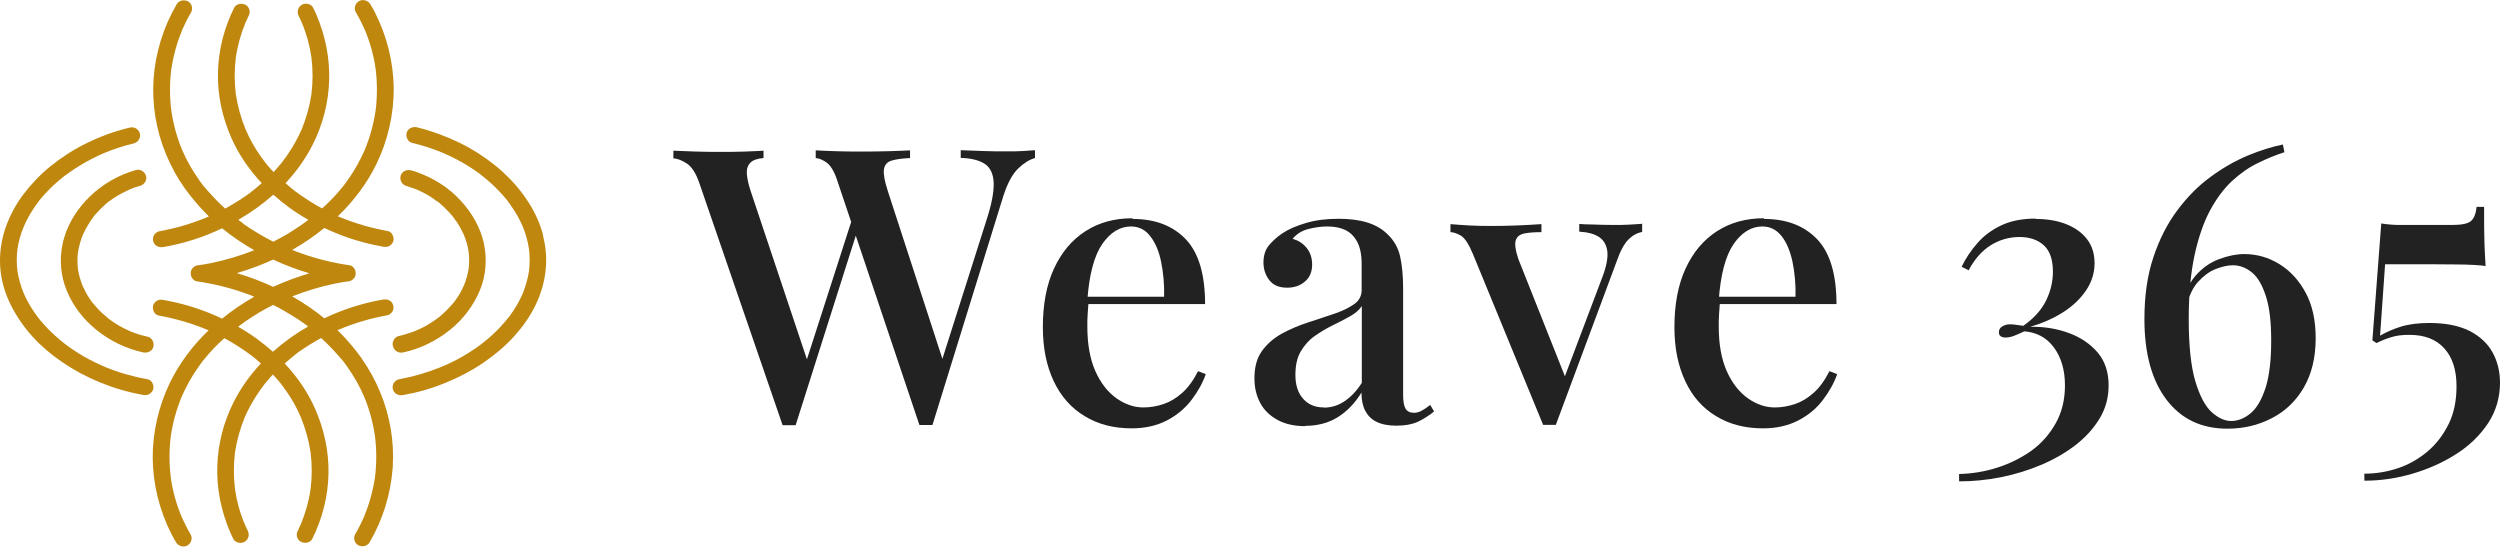
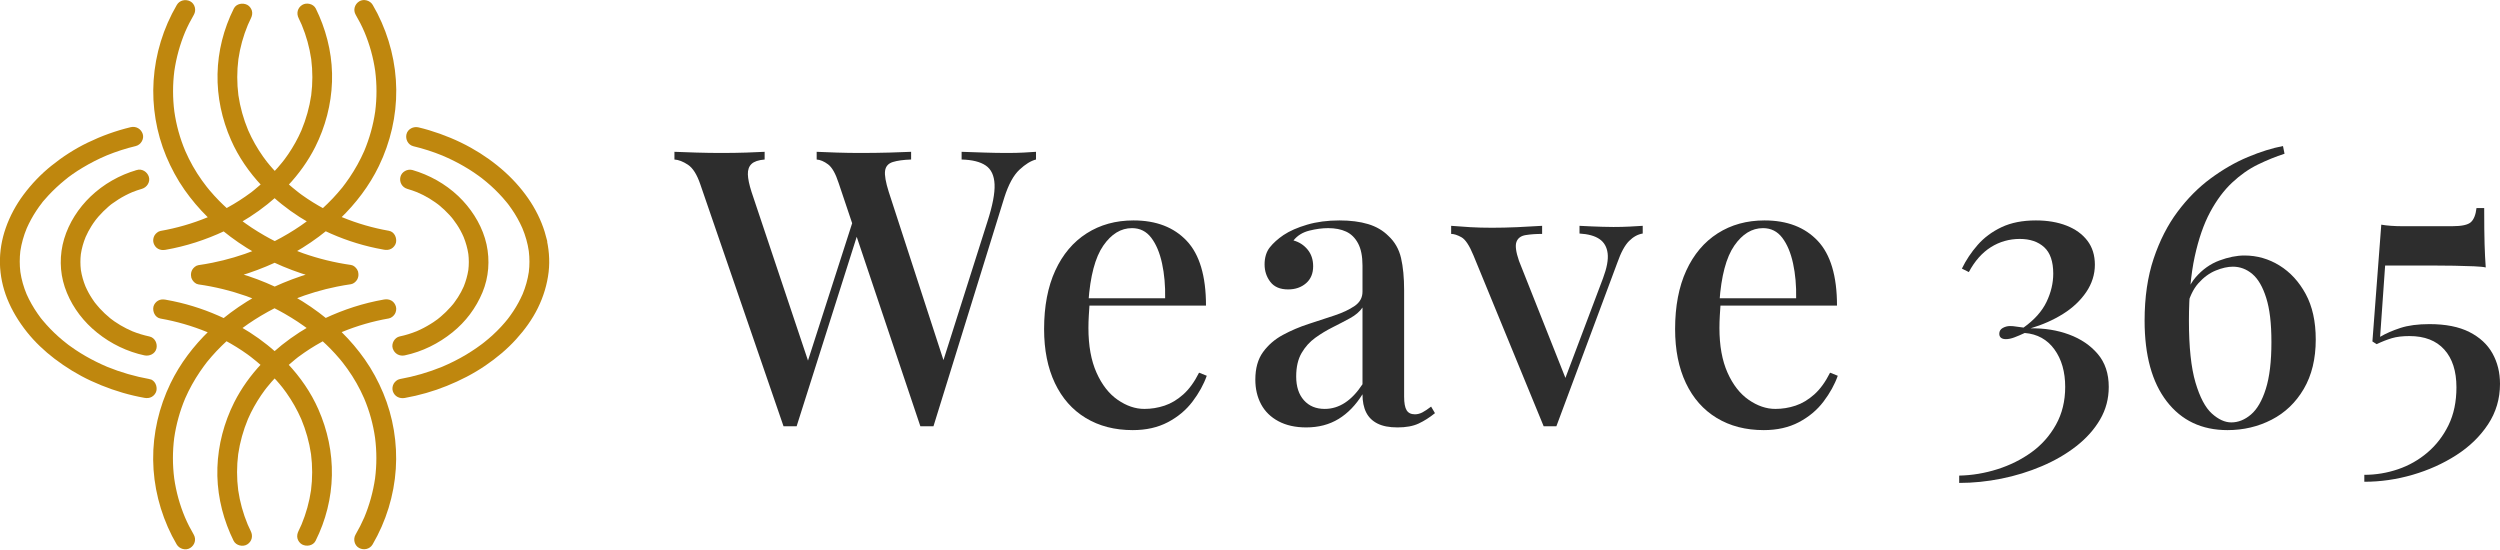
- <svg xmlns="http://www.w3.org/2000/svg" id="Layer_2" data-name="Layer 2" viewBox="0 0 149.47 32.67">
+ <svg xmlns="http://www.w3.org/2000/svg" id="Layer_2" data-name="Layer 2" viewBox="0 0 389.14 85.5">
  <defs>
    <style>
      .cls-1 {
-         fill: #bf870e;
+         fill: #2d2d2d;
      }

      .cls-2 {
-         fill: #222;
+         fill: #bf870e;
+         stroke: #bf870e;
+         stroke-miterlimit: 10;
+         stroke-width: .5px;
      }
    </style>
  </defs>
  <g id="Layer_1-2" data-name="Layer 1">
-     <g id="_1" data-name="1">
+     <g id="Line_Art" data-name="Line Art">
      <g>
-         <path class="cls-2" d="M45.65,8.99v.46c-.37.03-.63.12-.78.27-.15.15-.23.35-.22.62s.08.62.22,1.05l3.57,10.68-.6.67,3.14-9.75.35.58-3.76,11.85h-.78l-4.98-14.48c-.2-.58-.45-.97-.74-1.16-.29-.19-.56-.3-.81-.31v-.46c.37.02.81.03,1.31.05.51.02,1,.02,1.48.02.55,0,1.06,0,1.51-.02.45-.02.82-.03,1.1-.05ZM61.88,8.99v.46c-.31.08-.64.28-.99.61-.35.33-.65.88-.9,1.65l-4.24,13.7h-.78l-4.89-14.55c-.18-.57-.4-.94-.63-1.12-.24-.18-.47-.27-.68-.29v-.46c.32.02.72.03,1.2.05.48.02.94.02,1.38.02.63,0,1.22,0,1.76-.02.55-.02.98-.03,1.3-.05v.46c-.46.02-.83.07-1.1.15-.27.08-.42.26-.46.52-.04.26.03.68.22,1.27l3.39,10.42-.39.51,2.91-9.16c.31-.95.45-1.69.43-2.23-.02-.53-.2-.91-.53-1.13-.33-.22-.81-.34-1.44-.36v-.46c.46.02.92.03,1.38.05.46.02.91.02,1.34.02.38,0,.71,0,.98-.02.27-.02.52-.03.75-.05Z" />
-         <path class="cls-2" d="M67.72,13.09c1.35,0,2.41.41,3.18,1.22.77.81,1.15,2.11,1.15,3.87h-7.96l-.05-.44h5.56c.02-.75-.05-1.45-.18-2.09s-.35-1.15-.65-1.53c-.29-.38-.68-.58-1.15-.58-.66,0-1.23.35-1.72,1.05-.48.7-.78,1.82-.89,3.36l.07.12c-.02.22-.03.45-.05.7-.02.25-.02.5-.02.75,0,1.06.16,1.95.48,2.67s.75,1.26,1.27,1.63c.52.36,1.05.54,1.59.54.42,0,.82-.07,1.21-.2.39-.13.76-.35,1.12-.67.35-.31.67-.75.95-1.3l.46.18c-.18.52-.47,1.04-.85,1.54s-.88.92-1.48,1.23-1.3.47-2.1.47c-1.08,0-2.01-.24-2.81-.73-.8-.48-1.42-1.18-1.85-2.09-.43-.91-.65-1.98-.65-3.23,0-1.37.22-2.54.67-3.51.45-.97,1.07-1.71,1.88-2.23s1.74-.77,2.8-.77Z" />
-         <path class="cls-2" d="M78.05,25.48c-.65,0-1.2-.12-1.66-.37-.46-.25-.81-.58-1.04-1.01-.23-.43-.35-.92-.35-1.48,0-.68.15-1.23.46-1.65.31-.42.7-.76,1.19-1.03.48-.26,1-.48,1.55-.66.54-.18,1.06-.35,1.54-.51.48-.16.88-.35,1.2-.57.31-.21.47-.5.47-.85v-1.57c0-.55-.09-1-.27-1.33s-.42-.56-.71-.7c-.3-.14-.66-.21-1.07-.21-.35,0-.73.05-1.13.15-.4.1-.71.3-.95.59.34.09.62.27.84.54.22.27.33.6.33,1,0,.43-.14.77-.43,1.01-.28.25-.64.37-1.07.37-.48,0-.83-.15-1.06-.45s-.35-.65-.35-1.05.1-.75.31-1.01.48-.51.82-.74c.37-.25.84-.45,1.42-.62.58-.17,1.22-.25,1.93-.25.66,0,1.23.07,1.72.22.48.15.89.38,1.21.7.38.35.64.8.76,1.33.12.53.18,1.17.18,1.93v6.36c0,.38.05.66.15.82.1.16.26.24.5.24.15,0,.3-.04.45-.12.15-.08.32-.19.52-.35l.23.39c-.32.26-.65.47-.98.62-.33.15-.75.23-1.26.23s-.89-.08-1.2-.23c-.31-.15-.53-.38-.68-.67s-.22-.65-.22-1.08c-.4.65-.88,1.14-1.43,1.48s-1.2.51-1.94.51ZM79.16,24.37c.43,0,.83-.12,1.21-.37.38-.25.73-.61,1.05-1.11v-4.59c-.17.25-.42.46-.74.63-.32.18-.67.36-1.04.54-.37.18-.72.4-1.05.63s-.6.54-.82.91c-.22.37-.32.84-.32,1.41,0,.6.15,1.07.46,1.42.31.35.72.52,1.25.52Z" />
-         <path class="cls-2" d="M98.18,13.41v.46c-.29.05-.57.2-.82.45-.25.25-.49.69-.7,1.3l-3.64,9.78h-.76l-4.2-10.22c-.25-.6-.49-.96-.73-1.1-.24-.13-.44-.2-.61-.2v-.48c.37.03.75.06,1.14.08.39.02.83.03,1.3.03s.98-.01,1.51-.03c.53-.02,1.03-.05,1.49-.08v.48c-.37,0-.7.02-.98.07-.29.05-.47.18-.55.4-.08.22-.03.6.15,1.14l2.84,7.15-.18.18,2.38-6.3c.23-.61.32-1.11.28-1.49-.05-.38-.21-.66-.48-.85-.28-.19-.68-.3-1.2-.33v-.46c.26.02.5.03.73.03s.44.02.65.02c.21,0,.43.01.66.01.34,0,.66,0,.96-.02.3-.02.57-.03.8-.05Z" />
-         <path class="cls-2" d="M105.47,13.09c1.35,0,2.41.41,3.18,1.22.77.81,1.15,2.11,1.15,3.87h-7.96l-.05-.44h5.56c.02-.75-.05-1.45-.18-2.09-.14-.64-.35-1.15-.65-1.53s-.68-.58-1.15-.58c-.66,0-1.23.35-1.72,1.05-.48.7-.78,1.82-.89,3.36l.07.12c-.02.22-.03.45-.05.7-.02.25-.02.5-.02.75,0,1.06.16,1.95.48,2.67s.75,1.26,1.27,1.63c.52.36,1.05.54,1.59.54.42,0,.82-.07,1.21-.2.39-.13.76-.35,1.12-.67s.67-.75.95-1.3l.46.18c-.18.52-.47,1.04-.85,1.54-.38.51-.88.92-1.48,1.23s-1.3.47-2.1.47c-1.08,0-2.01-.24-2.81-.73-.8-.48-1.42-1.18-1.84-2.09-.43-.91-.65-1.98-.65-3.23,0-1.37.22-2.54.67-3.51.45-.97,1.07-1.71,1.88-2.23.81-.52,1.74-.77,2.8-.77Z" />
-         <path class="cls-2" d="M121.7,13.09c.69,0,1.3.1,1.83.31.53.21.95.51,1.25.9s.45.87.45,1.44-.17,1.13-.52,1.64-.81.94-1.38,1.3-1.23.65-1.95.86c.83-.02,1.6.11,2.31.37.71.26,1.28.65,1.72,1.16.44.52.66,1.17.66,1.97,0,.71-.17,1.36-.52,1.95-.35.59-.82,1.12-1.42,1.59-.6.47-1.29.87-2.06,1.2s-1.59.58-2.43.75c-.85.17-1.68.25-2.51.25v-.44c.77-.02,1.53-.14,2.28-.38.75-.24,1.43-.58,2.04-1.01.61-.44,1.09-.99,1.46-1.65s.55-1.41.55-2.26c0-.91-.22-1.66-.65-2.25-.43-.59-1.02-.92-1.78-.98-.23.11-.44.2-.62.27-.18.07-.35.1-.51.1-.12,0-.22-.03-.29-.08-.07-.05-.1-.13-.1-.24,0-.15.07-.27.21-.35.14-.08.28-.12.44-.12.12,0,.25.01.38.03.13.02.27.04.43.06.65-.46,1.1-.97,1.37-1.53.27-.56.4-1.13.4-1.7,0-.72-.18-1.25-.54-1.58s-.85-.5-1.46-.5-1.21.17-1.73.5-.96.83-1.31,1.49l-.42-.21c.25-.51.56-.98.95-1.42.38-.44.86-.79,1.43-1.06.57-.27,1.25-.4,2.05-.4Z" />
-         <path class="cls-2" d="M136.49,8.64l.09.46c-.52.17-1.05.38-1.59.65-.54.26-1.05.62-1.55,1.08-.49.46-.93,1.05-1.31,1.76-.38.71-.69,1.6-.92,2.66-.23,1.06-.35,2.34-.35,3.83,0,1.58.13,2.82.39,3.7.26.88.59,1.5.98,1.86.39.35.78.53,1.16.53.42,0,.81-.16,1.18-.47.37-.31.66-.83.89-1.53.22-.71.33-1.64.33-2.79s-.1-1.99-.31-2.65c-.21-.66-.48-1.14-.83-1.43-.35-.29-.73-.44-1.16-.44-.31,0-.65.08-1.03.23-.38.15-.72.41-1.04.76-.32.35-.55.85-.7,1.5l-.21.07c.09-.81.34-1.46.75-1.93.41-.47.88-.8,1.42-1,.54-.2,1.04-.3,1.5-.3.75,0,1.45.2,2.1.6.65.4,1.17.97,1.57,1.71.4.74.6,1.65.6,2.72,0,1.15-.24,2.14-.71,2.95s-1.12,1.43-1.93,1.84c-.81.42-1.69.62-2.64.62-1.54,0-2.75-.57-3.63-1.72-.88-1.15-1.33-2.76-1.33-4.83,0-1.4.18-2.64.54-3.71.36-1.08.84-2.01,1.43-2.8.59-.79,1.25-1.46,1.98-1.99.73-.54,1.47-.96,2.23-1.28.75-.31,1.45-.53,2.1-.66Z" />
-         <path class="cls-2" d="M148.52,12.35c0,.92,0,1.64.02,2.16.02.52.04.98.07,1.4-.12-.03-.36-.05-.7-.07-.35-.02-.74-.03-1.19-.03-.45,0-.88-.01-1.31-.01h-2.81l-.3,4.27c.34-.2.74-.38,1.21-.53.47-.15,1.05-.23,1.74-.23.97,0,1.76.16,2.39.47.62.32,1.08.74,1.38,1.28s.45,1.15.45,1.82c0,.89-.24,1.7-.71,2.42-.48.72-1.11,1.34-1.9,1.84-.79.51-1.67.9-2.62,1.18s-1.91.42-2.88.42v-.42c.69,0,1.36-.11,2.02-.33.65-.22,1.24-.56,1.76-1s.94-.99,1.26-1.64c.32-.65.47-1.4.47-2.26,0-.97-.24-1.72-.73-2.26-.48-.54-1.18-.81-2.09-.81-.42,0-.76.04-1.05.13-.28.08-.59.2-.91.36l-.25-.16.53-6.99c.17.03.36.05.59.07.22.02.44.02.66.02h3c.57,0,.94-.08,1.12-.24.18-.16.29-.44.33-.84h.46Z" />
+         <path class="cls-1" d="M119.02,23.63v1.2c-.96.08-1.64.31-2.04.69-.4.38-.59.92-.57,1.62.02.7.21,1.61.57,2.73l9.3,27.78-1.56,1.74,8.16-25.38.9,1.5-9.78,30.84h-2.04l-12.96-37.68c-.52-1.52-1.16-2.53-1.92-3.03-.76-.5-1.46-.77-2.1-.81v-1.2c.96.04,2.1.08,3.42.12,1.32.04,2.6.06,3.84.06,1.44,0,2.75-.02,3.93-.06,1.18-.04,2.13-.08,2.85-.12ZM161.26,23.63v1.2c-.8.2-1.66.73-2.58,1.59-.92.86-1.7,2.29-2.34,4.29l-11.04,35.64h-2.04l-12.72-37.86c-.48-1.48-1.03-2.45-1.65-2.91-.62-.46-1.21-.71-1.77-.75v-1.2c.84.04,1.88.08,3.12.12,1.24.04,2.44.06,3.6.06,1.64,0,3.17-.02,4.59-.06,1.42-.04,2.55-.08,3.39-.12v1.2c-1.2.04-2.15.17-2.85.39-.7.22-1.1.67-1.2,1.35-.1.68.09,1.78.57,3.3l8.82,27.12-1.02,1.32,7.56-23.82c.8-2.48,1.17-4.41,1.11-5.79-.06-1.38-.52-2.36-1.38-2.94-.86-.58-2.11-.89-3.75-.93v-1.2c1.2.04,2.4.08,3.6.12,1.2.04,2.36.06,3.48.06,1,0,1.85-.02,2.55-.06.7-.04,1.35-.08,1.95-.12Z" />
+         <path class="cls-1" d="M176.44,34.31c3.52,0,6.28,1.06,8.28,3.18,2,2.12,3,5.48,3,10.08h-20.7l-.12-1.14h14.46c.04-1.96-.12-3.77-.48-5.43-.36-1.66-.92-2.99-1.68-3.99-.76-1-1.76-1.5-3-1.5-1.72,0-3.21.91-4.47,2.73-1.26,1.82-2.03,4.73-2.31,8.73l.18.3c-.04.56-.08,1.17-.12,1.83-.04.66-.06,1.31-.06,1.95,0,2.76.42,5.08,1.26,6.96.84,1.88,1.94,3.29,3.3,4.23,1.36.94,2.74,1.41,4.14,1.41,1.08,0,2.13-.17,3.15-.51,1.02-.34,1.99-.92,2.91-1.74.92-.82,1.74-1.95,2.46-3.39l1.2.48c-.48,1.36-1.22,2.7-2.22,4.02-1,1.32-2.28,2.39-3.84,3.21-1.56.82-3.38,1.23-5.46,1.23-2.8,0-5.24-.63-7.32-1.89-2.08-1.26-3.68-3.07-4.8-5.43-1.12-2.36-1.68-5.16-1.68-8.4,0-3.56.58-6.6,1.74-9.12,1.16-2.52,2.79-4.45,4.89-5.79,2.1-1.34,4.53-2.01,7.29-2.01Z" />
+         <path class="cls-1" d="M203.32,66.53c-1.68,0-3.12-.32-4.32-.96-1.2-.64-2.1-1.52-2.7-2.64-.6-1.12-.9-2.4-.9-3.84,0-1.76.4-3.19,1.2-4.29.8-1.1,1.83-1.99,3.09-2.67,1.26-.68,2.6-1.25,4.02-1.71,1.42-.46,2.76-.9,4.02-1.32,1.26-.42,2.3-.91,3.12-1.47.82-.56,1.23-1.3,1.23-2.22v-4.08c0-1.44-.23-2.59-.69-3.45-.46-.86-1.08-1.47-1.86-1.83s-1.71-.54-2.79-.54c-.92,0-1.9.13-2.94.39-1.04.26-1.86.77-2.46,1.53.88.24,1.61.71,2.19,1.41.58.7.87,1.57.87,2.61,0,1.12-.37,2-1.11,2.64-.74.64-1.67.96-2.79.96-1.24,0-2.16-.39-2.76-1.17s-.9-1.69-.9-2.73.27-1.96.81-2.64c.54-.68,1.25-1.32,2.13-1.92.96-.64,2.19-1.18,3.69-1.62,1.5-.44,3.17-.66,5.01-.66,1.72,0,3.21.19,4.47.57,1.26.38,2.31.99,3.15,1.83,1,.92,1.66,2.07,1.98,3.45.32,1.38.48,3.05.48,5.01v16.56c0,1,.13,1.71.39,2.13.26.42.69.63,1.29.63.4,0,.79-.1,1.17-.3.38-.2.83-.5,1.35-.9l.6,1.02c-.84.68-1.69,1.22-2.55,1.62-.86.4-1.95.6-3.27.6s-2.32-.2-3.12-.6c-.8-.4-1.39-.98-1.77-1.74-.38-.76-.57-1.7-.57-2.82-1.04,1.68-2.28,2.96-3.72,3.84-1.44.88-3.12,1.32-5.04,1.32ZM206.2,63.65c1.12,0,2.17-.32,3.15-.96.98-.64,1.89-1.6,2.73-2.88v-11.94c-.44.64-1.08,1.19-1.92,1.65-.84.46-1.74.93-2.7,1.41s-1.87,1.03-2.73,1.65c-.86.62-1.57,1.41-2.13,2.37-.56.96-.84,2.18-.84,3.66,0,1.56.4,2.79,1.2,3.69.8.9,1.88,1.35,3.24,1.35Z" />
+         <path class="cls-1" d="M255.7,35.15v1.2c-.76.12-1.47.51-2.13,1.17-.66.66-1.27,1.79-1.83,3.39l-9.48,25.44h-1.98l-10.92-26.58c-.64-1.56-1.27-2.51-1.89-2.85-.62-.34-1.15-.51-1.59-.51v-1.26c.96.08,1.95.15,2.97.21,1.02.06,2.15.09,3.39.09s2.55-.03,3.93-.09,2.67-.13,3.87-.21v1.26c-.96,0-1.81.06-2.55.18-.74.12-1.22.47-1.44,1.05-.22.58-.09,1.57.39,2.97l7.38,18.6-.48.48,6.18-16.38c.6-1.6.84-2.89.72-3.87-.12-.98-.54-1.72-1.26-2.22-.72-.5-1.76-.79-3.12-.87v-1.2c.68.04,1.31.07,1.89.09.58.02,1.14.04,1.68.06.54.02,1.11.03,1.71.03.88,0,1.71-.02,2.49-.06.78-.04,1.47-.08,2.07-.12Z" />
+         <path class="cls-1" d="M274.66,34.31c3.52,0,6.28,1.06,8.28,3.18,2,2.12,3,5.48,3,10.08h-20.7l-.12-1.14h14.46c.04-1.96-.12-3.77-.48-5.43-.36-1.66-.92-2.99-1.68-3.99-.76-1-1.76-1.5-3-1.5-1.72,0-3.21.91-4.47,2.73-1.26,1.82-2.03,4.73-2.31,8.73l.18.3c-.04.56-.08,1.17-.12,1.83-.04.66-.06,1.31-.06,1.95,0,2.76.42,5.08,1.26,6.96.84,1.88,1.94,3.29,3.3,4.23,1.36.94,2.74,1.41,4.14,1.41,1.08,0,2.13-.17,3.15-.51,1.02-.34,1.99-.92,2.91-1.74.92-.82,1.74-1.95,2.46-3.39l1.2.48c-.48,1.36-1.22,2.7-2.22,4.02-1,1.32-2.28,2.39-3.84,3.21-1.56.82-3.38,1.23-5.46,1.23-2.8,0-5.24-.63-7.32-1.89-2.08-1.26-3.68-3.07-4.8-5.43-1.12-2.36-1.68-5.16-1.68-8.4,0-3.56.58-6.6,1.74-9.12,1.16-2.52,2.79-4.45,4.89-5.79,2.1-1.34,4.53-2.01,7.29-2.01Z" />
+         <path class="cls-1" d="M316.9,34.31c1.8,0,3.39.27,4.77.81,1.38.54,2.46,1.32,3.24,2.34.78,1.02,1.17,2.27,1.17,3.75s-.45,2.94-1.35,4.26c-.9,1.32-2.1,2.45-3.6,3.39-1.5.94-3.19,1.69-5.07,2.25,2.16-.04,4.16.28,6,.96,1.84.68,3.33,1.69,4.47,3.03,1.14,1.34,1.71,3.05,1.71,5.13,0,1.84-.45,3.53-1.35,5.07-.9,1.54-2.13,2.92-3.69,4.14-1.56,1.22-3.35,2.26-5.37,3.12-2.02.86-4.13,1.51-6.33,1.95-2.2.44-4.38.66-6.54.66v-1.14c2-.04,3.98-.37,5.94-.99,1.96-.62,3.73-1.5,5.31-2.64,1.58-1.14,2.85-2.57,3.81-4.29s1.44-3.68,1.44-5.88c0-2.36-.56-4.31-1.68-5.85-1.12-1.54-2.66-2.39-4.62-2.55-.6.28-1.14.51-1.62.69-.48.18-.92.27-1.32.27-.32,0-.57-.07-.75-.21-.18-.14-.27-.35-.27-.63,0-.4.18-.7.54-.9.36-.2.74-.3,1.14-.3.32,0,.65.03.99.09.34.06.71.11,1.11.15,1.68-1.2,2.87-2.53,3.57-3.99.7-1.46,1.05-2.93,1.05-4.41,0-1.88-.47-3.25-1.41-4.11-.94-.86-2.21-1.29-3.81-1.29s-3.14.43-4.5,1.29c-1.36.86-2.5,2.15-3.42,3.87l-1.08-.54c.64-1.32,1.46-2.55,2.46-3.69,1-1.14,2.24-2.06,3.72-2.76,1.48-.7,3.26-1.05,5.34-1.05Z" />
+         <path class="cls-1" d="M355.36,22.73l.24,1.2c-1.36.44-2.74,1-4.14,1.68-1.4.68-2.74,1.62-4.02,2.82-1.28,1.2-2.42,2.73-3.42,4.59-1,1.86-1.8,4.17-2.4,6.93-.6,2.76-.9,6.08-.9,9.96,0,4.12.34,7.33,1.02,9.63.68,2.3,1.53,3.91,2.55,4.83,1.02.92,2.03,1.38,3.03,1.38,1.08,0,2.1-.41,3.06-1.23.96-.82,1.73-2.15,2.31-3.99.58-1.84.87-4.26.87-7.26s-.27-5.18-.81-6.9c-.54-1.72-1.26-2.96-2.16-3.72-.9-.76-1.91-1.14-3.03-1.14-.8,0-1.69.2-2.67.6-.98.4-1.88,1.06-2.7,1.98-.82.92-1.43,2.22-1.83,3.9l-.54.18c.24-2.12.89-3.79,1.95-5.01,1.06-1.22,2.29-2.09,3.69-2.61,1.4-.52,2.7-.78,3.9-.78,1.96,0,3.78.52,5.46,1.56,1.68,1.04,3.04,2.52,4.08,4.44,1.04,1.92,1.56,4.28,1.56,7.08,0,3-.62,5.56-1.86,7.68-1.24,2.12-2.91,3.72-5.01,4.8-2.1,1.08-4.39,1.62-6.87,1.62-4,0-7.15-1.49-9.45-4.47-2.3-2.98-3.45-7.17-3.45-12.57,0-3.64.47-6.86,1.41-9.66.94-2.8,2.18-5.23,3.72-7.29,1.54-2.06,3.26-3.79,5.16-5.19,1.9-1.4,3.83-2.51,5.79-3.33,1.96-.82,3.78-1.39,5.46-1.71Z" />
+         <path class="cls-1" d="M386.68,32.39c0,2.4.02,4.27.06,5.61.04,1.34.1,2.55.18,3.63-.32-.08-.93-.14-1.83-.18-.9-.04-1.93-.07-3.09-.09-1.16-.02-2.3-.03-3.42-.03h-7.32l-.78,11.1c.88-.52,1.93-.98,3.15-1.38,1.22-.4,2.73-.6,4.53-.6,2.52,0,4.59.41,6.21,1.23,1.62.82,2.82,1.93,3.6,3.33.78,1.4,1.17,2.98,1.17,4.74,0,2.32-.62,4.42-1.86,6.3-1.24,1.88-2.89,3.48-4.95,4.8-2.06,1.32-4.33,2.34-6.81,3.06-2.48.72-4.98,1.08-7.5,1.08v-1.08c1.8,0,3.55-.29,5.25-.87,1.7-.58,3.23-1.45,4.59-2.61,1.36-1.16,2.45-2.58,3.27-4.26.82-1.68,1.23-3.64,1.23-5.88,0-2.52-.63-4.48-1.89-5.88-1.26-1.4-3.07-2.1-5.43-2.1-1.08,0-1.99.11-2.73.33-.74.22-1.53.53-2.37.93l-.66-.42,1.38-18.18c.44.08.95.14,1.53.18.58.04,1.15.06,1.71.06h7.8c1.48,0,2.45-.21,2.91-.63.46-.42.75-1.15.87-2.19h1.2Z" />
      </g>
      <g>
-         <path class="cls-1" d="M21.65,21.46c-.41-.57-.86-1.11-1.36-1.61-.04-.04-.07-.07-.11-.11.05-.02.11-.05.16-.07.91-.37,1.85-.65,2.82-.82.12-.02.24-.13.3-.22.06-.1.09-.26.05-.38-.04-.12-.11-.23-.23-.29-.12-.06-.24-.07-.38-.05-1.22.21-2.4.59-3.51,1.12-.6-.49-1.25-.93-1.92-1.31.84-.33,1.7-.59,2.58-.77.28-.06.56-.1.85-.14.11-.02.24-.13.3-.22.05-.08.08-.2.06-.3,0-.08-.02-.15-.06-.21-.06-.1-.17-.21-.3-.22-.98-.14-1.95-.38-2.88-.71-.18-.06-.37-.13-.55-.21.67-.38,1.32-.82,1.92-1.31.97.46,2,.81,3.06,1.03.15.03.3.06.46.09.13.02.26.02.38-.05.1-.06.2-.18.23-.29.05-.24-.07-.55-.35-.6-.96-.17-1.9-.44-2.8-.81-.06-.02-.11-.05-.17-.07.94-.9,1.74-1.96,2.31-3.13.68-1.41,1.04-2.97,1.03-4.53-.02-1.57-.41-3.12-1.12-4.52-.09-.17-.18-.34-.28-.5-.13-.22-.45-.32-.68-.18-.23.14-.32.43-.18.67.2.34.37.68.53,1.04.32.76.54,1.55.65,2.36.1.81.1,1.64,0,2.45-.12.82-.34,1.62-.66,2.39-.25.56-.54,1.1-.89,1.61-.08.12-.16.23-.24.34-.04.05-.08.11-.12.16,0,0,0,0,0,0-.02.03-.05.06-.07.09-.18.22-.37.44-.56.64-.21.22-.43.44-.66.64-.1-.06-.21-.11-.31-.17-.23-.13-.46-.28-.69-.43-.11-.08-.23-.15-.34-.23-.05-.04-.1-.07-.15-.11-.02-.02-.05-.03-.07-.05,0,0-.01,0-.02-.01-.21-.16-.41-.33-.61-.51.65-.69,1.2-1.46,1.62-2.29.61-1.2.95-2.52.99-3.86.04-1.34-.23-2.67-.76-3.91-.06-.15-.13-.29-.2-.43-.11-.23-.46-.31-.68-.17-.24.15-.3.42-.18.67.07.13.13.27.19.41.28.66.47,1.36.57,2.07.09.73.09,1.46,0,2.19-.11.73-.31,1.44-.59,2.12-.22.5-.49.98-.8,1.44-.07.1-.14.21-.22.31-.03.04-.05.07-.08.11,0,0-.01.02-.02.03,0,0,0,0-.01.01,0,0-.01.02-.02.03,0,0,0-.01.01-.02-.01.02-.03.04-.04.06-.16.19-.32.38-.49.57-.13-.13-.25-.27-.37-.41-.04-.05-.08-.1-.12-.15-.02-.02-.04-.04-.05-.07.01.01.02.02,0,0,0,0,0,0,0,0,0-.01-.02-.03-.03-.04,0,0,.01.02.02.03-.08-.1-.15-.2-.22-.3-.36-.5-.66-1.04-.9-1.6-.28-.68-.48-1.39-.59-2.12-.09-.73-.09-1.46,0-2.19.1-.71.3-1.41.57-2.07.06-.14.12-.27.19-.41.06-.12.09-.24.05-.38-.03-.11-.12-.24-.23-.29-.22-.12-.55-.07-.68.17-.6,1.21-.94,2.53-.97,3.88-.03,1.34.26,2.67.8,3.9.44,1,1.07,1.91,1.82,2.71-.15.13-.3.26-.46.39-.05.04-.1.08-.16.12,0,0,0,0,0,0,0,0-.02.01-.02.02-.02.01-.03.03-.05.04-.11.08-.21.16-.32.23-.22.15-.45.3-.69.44-.16.1-.32.19-.49.28-.17-.16-.35-.32-.51-.49-.2-.2-.39-.42-.58-.63-.05-.05-.09-.11-.14-.16-.02-.02-.04-.05-.06-.07,0,0,0,0-.01-.01-.08-.11-.17-.22-.25-.34-.4-.56-.74-1.16-1.01-1.78-.32-.76-.54-1.57-.66-2.39-.1-.81-.1-1.64,0-2.45.12-.81.34-1.6.65-2.36.16-.36.33-.7.53-1.04.13-.22.06-.54-.18-.67-.24-.12-.54-.06-.68.18-.8,1.37-1.27,2.91-1.38,4.48-.1,1.52.16,3.08.75,4.49.29.7.65,1.37,1.09,1.99.41.57.86,1.11,1.36,1.61.04.04.07.07.11.11-.05.02-.1.05-.16.07-.91.37-1.85.65-2.82.82-.12.02-.24.13-.3.22-.06.1-.09.26-.05.38.04.12.11.23.23.29.12.06.24.07.38.05,1.22-.21,2.4-.59,3.51-1.12.6.49,1.25.93,1.92,1.31-.84.33-1.7.59-2.58.77-.28.06-.56.1-.85.14-.11.02-.24.13-.3.22-.05.08-.08.2-.06.3,0,.08.02.15.06.21.06.1.17.21.3.22.98.14,1.95.38,2.88.71.18.06.37.13.55.21-.67.38-1.32.82-1.92,1.31-.97-.46-2-.81-3.06-1.03-.15-.03-.3-.06-.46-.09-.13-.02-.26-.02-.38.05-.1.06-.2.18-.23.29-.05.24.07.55.35.6.96.17,1.9.44,2.8.81.06.02.11.05.17.07-.94.9-1.74,1.96-2.31,3.13-.68,1.41-1.04,2.97-1.03,4.53.02,1.57.41,3.12,1.12,4.52.09.17.18.34.28.5.13.22.45.32.68.18.23-.14.32-.43.18-.67-.2-.34-.37-.68-.53-1.04-.32-.76-.54-1.55-.65-2.36-.1-.81-.1-1.64,0-2.45.12-.82.34-1.62.66-2.39.25-.56.54-1.1.89-1.61.08-.12.16-.23.24-.34.04-.05.08-.11.12-.16,0,0,0,0,0,0,.02-.03.05-.06.07-.09.18-.22.37-.44.56-.64.21-.22.43-.44.66-.64.1.06.21.11.31.17.23.13.46.28.69.43.11.08.23.15.34.23.05.04.1.07.15.11.02.02.05.03.07.05,0,0,.01,0,.02.01.21.16.41.33.61.51-.65.69-1.2,1.46-1.62,2.29-.61,1.2-.95,2.52-.99,3.86-.04,1.34.23,2.67.76,3.91.06.15.13.29.2.43.11.23.46.31.68.17.24-.15.3-.42.18-.67-.07-.13-.13-.27-.19-.41-.28-.66-.47-1.36-.57-2.07-.09-.73-.09-1.46,0-2.19.11-.73.31-1.44.59-2.12.22-.5.49-.98.8-1.44.07-.1.14-.21.22-.31.03-.04.05-.07.08-.11,0,0,.01-.02.02-.03,0,0,0,0,.01-.01,0,0,.01-.02.02-.03,0,0,0,.01-.01.02.01-.02.03-.04.04-.06.16-.19.32-.38.49-.57.13.13.25.27.37.41.04.05.08.1.12.15.02.02.04.04.05.07-.01-.01-.02-.02,0,0,0,0,0,0,0,0,0,.01.02.03.03.04,0,0-.01-.02-.02-.03.08.1.15.2.22.3.36.5.66,1.04.9,1.6.28.68.48,1.39.59,2.12.09.73.09,1.46,0,2.19-.1.71-.3,1.41-.57,2.07-.06.14-.12.27-.19.41-.06.12-.09.24-.05.38.03.11.12.24.23.29.22.12.55.07.68-.17.6-1.21.94-2.53.97-3.88.03-1.34-.26-2.67-.8-3.9-.44-1-1.07-1.91-1.82-2.71.15-.13.3-.26.46-.39.05-.04.1-.08.15-.12,0,0,0,0,0,0,0,0,.02-.01.02-.02.02-.01.03-.03.05-.04.11-.08.21-.16.32-.23.22-.15.45-.3.69-.44.16-.1.32-.19.49-.28.17.16.35.32.51.49.2.2.39.42.58.63.05.05.09.11.14.16.02.02.04.05.06.07,0,0,0,0,.01.01.08.11.17.22.25.34.4.56.74,1.16,1.01,1.78.32.76.54,1.57.66,2.39.1.81.1,1.64,0,2.45-.12.81-.34,1.6-.65,2.36-.16.36-.33.7-.53,1.04-.13.22-.06.54.18.67.24.12.54.06.68-.18.8-1.37,1.27-2.91,1.38-4.48.1-1.52-.16-3.08-.75-4.49-.29-.7-.65-1.37-1.09-1.99ZM14.53,13.35c-.06-.04-.12-.09-.18-.13-.03-.02-.05-.04-.08-.06,0,0-.02-.01-.02-.02,0,0,0,0,0,0,.75-.43,1.45-.93,2.09-1.5.64.57,1.34,1.08,2.09,1.5-.05.04-.05.04-.03.03,0,0,.02-.01.02-.02,0,0,0,0,.01,0,0,0,0,0,0,0,0,0,0,0,0,0,0,0-.02.02-.03.02-.03.02-.05.04-.08.06-.12.09-.24.17-.36.26-.25.17-.5.33-.76.49-.28.17-.57.32-.86.47-.22-.11-.45-.23-.67-.36-.26-.15-.52-.31-.77-.47-.12-.08-.25-.17-.37-.25ZM14.16,16.33c.74-.22,1.47-.49,2.17-.81.7.33,1.43.6,2.17.82-.74.22-1.47.49-2.17.81-.7-.33-1.43-.6-2.17-.82ZM16.33,21.04c-.64-.57-1.34-1.08-2.09-1.5.05-.04.05-.04.03-.03,0,0-.02.01-.02.02,0,0,0,0-.01,0,0,0,0,0,0,0,0,0,0,0,0,0,0,0,.02-.02.03-.02.03-.02.05-.04.08-.06.12-.09.24-.17.36-.26.25-.17.5-.33.76-.49.28-.17.57-.32.86-.47.22.11.45.23.67.36.26.15.52.31.77.47.12.08.25.17.37.25.06.04.12.09.18.13.03.02.05.04.08.06,0,0,.02.01.02.02,0,0,0,0,0,0-.75.43-1.45.93-2.09,1.5Z" />
-         <path class="cls-1" d="M23.5,20.73c.09.26.34.4.61.34,1.03-.22,1.99-.7,2.81-1.36.78-.63,1.39-1.44,1.77-2.35.37-.89.44-1.87.24-2.81-.21-.96-.73-1.85-1.4-2.57-.71-.77-1.62-1.34-2.61-1.69-.12-.04-.24-.08-.36-.11-.25-.07-.55.09-.61.34-.06.26.08.52.35.6.2.06.4.13.59.2.25.11.5.23.73.37.12.07.25.15.36.24.05.04.1.08.16.11,0,0,0,0,.01,0,.03.02.06.05.09.07.22.18.42.38.61.58.05.05.09.1.14.16.02.02.04.05.06.07,0,0,.01.01.02.02.07.11.16.22.24.33.16.24.3.5.42.76.14.34.24.68.29,1.04.04.32.04.65,0,.98-.05.35-.15.68-.28,1.01-.1.23-.22.46-.36.67-.08.12-.15.23-.24.34,0,.01-.02.03-.04.05,0-.01.02-.02.04-.05-.02.02-.04.05-.06.07-.05.06-.1.12-.15.17-.19.21-.39.41-.61.59-.05.05-.11.09-.16.13,0,0-.01,0-.02.01-.03.02-.05.04-.08.06-.12.08-.23.16-.36.24-.27.17-.55.31-.83.43-.33.13-.68.24-1.03.32-.25.05-.42.36-.35.6Z" />
-         <path class="cls-1" d="M32.47,14.06c-.18-.7-.49-1.38-.89-1.99-.42-.66-.94-1.26-1.52-1.79-.62-.56-1.31-1.05-2.04-1.46-.78-.43-1.62-.78-2.47-1.04-.21-.06-.42-.12-.63-.17-.25-.06-.55.08-.61.34-.06.25.08.54.35.6.6.14,1.18.33,1.75.56.44.19.88.4,1.29.64.21.12.41.25.61.38.1.07.2.14.3.21.05.03.09.07.13.1,0,0,.01,0,.02.02.01.01.03.02.04.03.36.28.71.59,1.02.92.15.16.3.32.44.49.03.04.06.07.09.11.02.02.04.05.05.07.06.08.12.17.18.26.26.37.48.76.66,1.17.19.45.32.92.39,1.4.05.42.05.85,0,1.28-.07.46-.2.91-.37,1.34-.16.37-.35.72-.57,1.05-.06.09-.12.18-.18.26-.03.04-.06.09-.1.13-.01.02-.03.03-.04.05,0,0,0,0,0,0-.14.17-.28.34-.43.5-.31.33-.65.65-1.01.93-.04.03-.08.06-.12.1-.02.02-.05.04-.07.05-.09.07-.19.14-.29.21-.2.14-.41.27-.62.4-.46.28-.95.52-1.45.73-.82.33-1.67.58-2.54.74-.12.02-.24.13-.3.22-.06.1-.09.26-.05.38.09.27.33.39.61.34.86-.15,1.7-.39,2.5-.72.8-.32,1.57-.72,2.28-1.2.66-.45,1.29-.97,1.83-1.56.51-.56.95-1.17,1.28-1.84.33-.67.55-1.38.63-2.12.08-.7.02-1.42-.16-2.11Z" />
-         <path class="cls-1" d="M8.11,10.17c-1.02.29-1.96.83-2.72,1.56-.72.69-1.28,1.55-1.56,2.5-.27.92-.26,1.91.04,2.82.31.93.88,1.77,1.61,2.43.77.7,1.71,1.22,2.72,1.5.12.03.24.06.36.09.25.05.55-.07.61-.34.06-.25-.07-.54-.35-.6-.35-.08-.7-.18-1.03-.32-.25-.11-.49-.23-.73-.37-.13-.08-.25-.16-.37-.24-.05-.04-.11-.08-.16-.12,0,0,0,0,0,0-.03-.03-.07-.05-.1-.08-.22-.18-.43-.37-.62-.58-.09-.1-.18-.2-.26-.3,0,0,0,0,0,0-.02-.03-.05-.06-.07-.09-.04-.06-.08-.11-.12-.17-.16-.24-.3-.5-.42-.77-.13-.32-.23-.66-.28-1.01-.04-.32-.04-.65,0-.98.06-.36.15-.71.29-1.05.1-.23.22-.45.35-.66.07-.12.15-.23.23-.34.02-.02.03-.05.05-.07,0,0,0-.01.01-.02.04-.05.09-.11.13-.16.19-.21.39-.41.6-.6.05-.05.11-.09.17-.14.02-.02.05-.04.08-.06-.04.03-.06.05-.06.05,0,0,.05-.04.08-.06.12-.09.24-.17.36-.24.27-.17.55-.31.84-.44.19-.08.39-.15.59-.2.25-.07.43-.35.35-.6-.08-.25-.34-.42-.61-.34ZM5.56,18.13c.04.05.02.03,0,0h0Z" />
-         <path class="cls-1" d="M8.83,22.68c-.87-.16-1.73-.4-2.55-.74-.44-.19-.87-.4-1.29-.64-.21-.12-.42-.25-.62-.39-.1-.07-.2-.13-.29-.2-.04-.03-.09-.06-.13-.1-.02-.02-.05-.03-.07-.05-.36-.28-.71-.59-1.03-.92-.15-.16-.3-.32-.44-.49-.03-.04-.07-.08-.1-.13,0,0,0,0,0,0-.01-.02-.03-.04-.04-.05-.06-.09-.13-.17-.19-.26-.26-.37-.48-.76-.66-1.17-.18-.44-.31-.89-.38-1.35-.05-.42-.05-.85,0-1.28.07-.48.2-.94.39-1.38.16-.37.35-.72.57-1.05.06-.09.12-.17.18-.26.03-.04.06-.08.09-.12.02-.02.04-.05.05-.07,0,0,.01-.02.02-.03.04-.05,0,0-.02.03.06-.09.14-.17.2-.25.07-.08.14-.16.22-.24.31-.34.65-.65,1-.93.04-.03.09-.07.13-.1.02-.01.03-.02.05-.04,0,0,0,0,.01,0,.1-.07.19-.14.29-.21.2-.14.4-.27.6-.39.47-.28.95-.53,1.45-.74.57-.23,1.15-.42,1.74-.56.25-.06.43-.35.35-.6-.08-.26-.34-.41-.61-.34-.88.21-1.74.52-2.55.92-.77.37-1.49.84-2.16,1.37-.62.5-1.17,1.08-1.65,1.71-.45.6-.8,1.26-1.05,1.96C.11,14.25-.01,14.97,0,15.67c.01.7.16,1.41.42,2.06.29.72.69,1.37,1.17,1.98.47.59,1.03,1.12,1.63,1.58.67.51,1.39.95,2.16,1.31.81.38,1.66.68,2.54.88.21.05.42.09.63.13.13.02.26.02.38-.05.1-.06.2-.18.23-.29.06-.24-.07-.55-.35-.6Z" />
+         <path class="cls-2" d="M56.58,56.09c-1.05-1.49-2.24-2.9-3.55-4.19-.1-.09-.19-.19-.29-.28.14-.06.27-.12.41-.18,2.36-.97,4.81-1.68,7.33-2.12.3-.05.62-.33.77-.58.16-.27.23-.67.13-.98-.1-.31-.29-.6-.59-.76-.32-.17-.63-.19-.99-.13-3.16.55-6.23,1.55-9.13,2.91-1.56-1.27-3.24-2.42-4.99-3.42,2.18-.86,4.43-1.53,6.72-1.99.73-.15,1.46-.27,2.2-.38.3-.04.63-.34.77-.58.13-.22.2-.52.17-.78,0-.2-.06-.39-.17-.56-.17-.26-.45-.54-.77-.58-2.55-.36-5.07-.98-7.5-1.83-.48-.17-.95-.35-1.42-.54,1.75-1,3.43-2.14,4.99-3.41,2.53,1.2,5.21,2.11,7.95,2.68.39.08.79.16,1.19.23.35.06.68.05.99-.13.27-.15.52-.46.59-.76.14-.62-.19-1.44-.9-1.56-2.5-.44-4.95-1.15-7.29-2.11-.15-.06-.3-.13-.45-.19,2.44-2.35,4.53-5.09,6-8.13,1.78-3.68,2.72-7.72,2.68-11.79-.04-4.08-1.06-8.11-2.91-11.75-.23-.44-.47-.88-.72-1.31-.34-.58-1.18-.83-1.76-.46-.59.37-.82,1.12-.46,1.74.51.87.97,1.77,1.37,2.7.83,1.97,1.4,4.03,1.7,6.14.27,2.12.27,4.26,0,6.38-.31,2.13-.89,4.22-1.73,6.22-.64,1.46-1.42,2.86-2.32,4.19-.21.3-.42.6-.63.89-.1.14-.21.28-.31.41,0,0,0,.01-.01.02-.06.08-.12.15-.18.23-.47.57-.95,1.13-1.46,1.67-.55.58-1.12,1.14-1.71,1.68-.27-.15-.54-.3-.81-.45-.61-.35-1.2-.72-1.79-1.11-.3-.2-.59-.4-.88-.61-.13-.09-.26-.19-.39-.29-.06-.04-.12-.09-.18-.14-.02-.01-.03-.03-.05-.04-.54-.42-1.07-.86-1.59-1.32,1.68-1.78,3.13-3.79,4.23-5.97,1.57-3.13,2.47-6.55,2.59-10.04.12-3.5-.59-6.96-1.98-10.17-.16-.38-.34-.75-.52-1.12-.3-.6-1.2-.81-1.76-.46-.62.39-.78,1.1-.46,1.74.17.35.34.7.49,1.06.72,1.73,1.22,3.54,1.49,5.39.24,1.89.24,3.8,0,5.69-.28,1.9-.8,3.75-1.54,5.53-.57,1.31-1.27,2.56-2.07,3.74-.18.27-.37.53-.57.8-.07.09-.14.18-.21.27,0-.01-.03.04-.06.08-.01.01-.02.03-.03.04-.02.02-.04.05-.06.07.01-.01.02-.03.03-.04-.04.05-.08.1-.12.15-.41.51-.84,1-1.29,1.47-.33-.35-.65-.7-.96-1.07-.11-.13-.21-.25-.31-.38-.05-.06-.09-.11-.14-.17.03.04.04.05-.01-.02,0,0,0,0,0,0-.03-.03-.05-.07-.08-.1.01.02.04.05.06.08-.2-.26-.39-.51-.58-.78-.92-1.3-1.71-2.69-2.35-4.15-.74-1.77-1.26-3.62-1.54-5.52-.24-1.89-.24-3.8,0-5.69.27-1.85.77-3.66,1.49-5.39.16-.36.32-.71.49-1.06.15-.31.22-.64.13-.98-.08-.29-.31-.61-.59-.76-.58-.3-1.44-.18-1.76.46-1.57,3.14-2.44,6.58-2.51,10.09-.07,3.5.67,6.96,2.08,10.16,1.14,2.6,2.79,4.98,4.74,7.05-.39.34-.78.68-1.19,1.01-.13.11-.27.21-.4.32,0,0,0,0,0,0-.02.02-.04.03-.06.05-.05.03-.09.07-.14.1-.28.21-.56.41-.84.6-.58.4-1.18.79-1.79,1.15-.42.25-.84.49-1.26.72-.45-.41-.9-.83-1.33-1.27-.52-.53-1.02-1.08-1.5-1.65-.12-.14-.24-.28-.35-.43-.05-.06-.1-.13-.15-.19-.01-.01-.02-.03-.03-.04-.22-.29-.44-.58-.65-.87-1.04-1.45-1.92-3.01-2.63-4.64-.84-1.99-1.42-4.08-1.72-6.21-.27-2.12-.27-4.26,0-6.38.31-2.11.88-4.18,1.7-6.14.4-.92.86-1.82,1.37-2.7.34-.58.15-1.42-.46-1.74-.61-.32-1.4-.16-1.76.46-2.08,3.56-3.31,7.56-3.58,11.66-.26,3.96.41,8.01,1.94,11.68.77,1.83,1.7,3.57,2.84,5.19,1.05,1.49,2.24,2.9,3.55,4.19.1.09.19.19.29.28-.14.06-.27.12-.41.18-2.36.97-4.82,1.68-7.33,2.12-.3.05-.62.33-.77.58-.16.27-.23.67-.13.98.1.31.29.6.59.76.32.17.63.19.99.13,3.16-.55,6.23-1.55,9.13-2.91,1.56,1.27,3.24,2.42,4.99,3.42-2.18.86-4.43,1.53-6.72,1.99-.73.15-1.46.27-2.2.38-.3.04-.63.34-.77.58-.13.22-.2.52-.17.78,0,.2.06.39.17.56.17.26.45.54.77.58,2.55.36,5.07.98,7.5,1.83.48.17.95.35,1.42.54-1.75,1-3.43,2.14-4.99,3.41-2.53-1.2-5.21-2.11-7.95-2.68-.39-.08-.79-.16-1.19-.23-.35-.06-.68-.05-.99.13-.27.15-.52.46-.59.76-.14.62.19,1.44.9,1.56,2.5.44,4.95,1.15,7.29,2.11.15.06.3.13.45.19-2.44,2.35-4.53,5.09-6,8.13-1.78,3.68-2.72,7.72-2.68,11.79.04,4.08,1.06,8.11,2.91,11.75.23.44.47.88.72,1.31.34.58,1.18.83,1.76.46.59-.37.82-1.12.46-1.74-.51-.87-.97-1.77-1.37-2.7-.83-1.97-1.4-4.03-1.7-6.14-.27-2.12-.27-4.26,0-6.38.31-2.13.89-4.22,1.73-6.22.64-1.46,1.42-2.86,2.32-4.19.21-.3.42-.6.63-.89.1-.14.21-.28.31-.41,0,0,0-.01.01-.02.06-.08.12-.15.18-.23.47-.57.95-1.13,1.46-1.67.55-.58,1.12-1.14,1.71-1.68.27.15.54.3.81.45.61.35,1.2.72,1.79,1.11.3.2.59.4.88.61.13.09.26.19.39.29.06.04.12.09.18.14.02.01.03.03.05.04.54.42,1.07.86,1.59,1.32-1.68,1.78-3.13,3.79-4.23,5.97-1.57,3.13-2.47,6.55-2.59,10.04-.12,3.5.59,6.96,1.98,10.17.16.38.34.75.52,1.12.3.6,1.2.81,1.76.46.62-.39.78-1.1.46-1.74-.17-.35-.34-.7-.49-1.06-.72-1.73-1.22-3.54-1.49-5.39-.24-1.89-.24-3.8,0-5.69.28-1.9.8-3.75,1.54-5.53.57-1.31,1.27-2.56,2.07-3.74.18-.27.37-.53.57-.8.07-.09.14-.18.21-.27,0,.01.03-.04.06-.08.01-.01.02-.03.03-.04.02-.02.04-.05.06-.07-.01.01-.02.03-.03.04.04-.05.08-.1.12-.15.41-.51.84-1,1.29-1.47.33.35.65.7.96,1.07.11.13.21.25.31.38.05.06.09.12.14.17-.03-.04-.04-.05.01.02,0,0,0,0,0,0,.03.03.05.07.08.1-.01-.02-.04-.05-.06-.08.2.26.39.51.58.78.92,1.3,1.71,2.69,2.35,4.15.74,1.77,1.26,3.62,1.54,5.52.24,1.89.24,3.8,0,5.69-.27,1.85-.77,3.66-1.49,5.39-.16.36-.32.71-.49,1.06-.15.31-.22.64-.13.98.08.29.31.61.59.76.58.3,1.44.18,1.76-.46,1.57-3.14,2.44-6.58,2.51-10.09.07-3.5-.67-6.96-2.08-10.16-1.14-2.6-2.79-4.98-4.74-7.05.39-.34.78-.68,1.19-1.01.13-.11.27-.21.4-.32,0,0,0,0,0,0,.02-.02.04-.03.06-.05.05-.03.09-.07.14-.1.28-.21.56-.41.84-.6.58-.4,1.18-.79,1.79-1.15.42-.25.84-.49,1.26-.72.45.41.9.83,1.33,1.27.52.53,1.02,1.08,1.5,1.65.12.14.24.28.35.43.05.06.1.13.15.19.01.01.02.03.03.04.22.29.44.58.65.87,1.04,1.45,1.92,3.01,2.63,4.64.84,1.99,1.42,4.08,1.72,6.21.27,2.12.27,4.26,0,6.38-.31,2.11-.88,4.18-1.7,6.14-.4.92-.86,1.82-1.37,2.7-.34.58-.15,1.42.46,1.74.61.32,1.4.16,1.76-.46,2.08-3.56,3.31-7.56,3.58-11.66.26-3.96-.41-8.01-1.94-11.68-.77-1.83-1.7-3.57-2.84-5.19ZM38.07,34.98c-.16-.11-.31-.23-.47-.34-.07-.05-.14-.1-.21-.15-.02-.02-.04-.03-.06-.05,0,0-.01,0-.02-.01,1.94-1.12,3.77-2.43,5.44-3.91,1.66,1.49,3.5,2.8,5.44,3.91-.13.09-.12.09-.09.07.02-.01.04-.03.06-.04,0,0,.02-.01.03-.02,0,0,0,0,0,0,0,0,0,0,0,0-.02.02-.06.04-.08.06-.07.05-.13.1-.2.15-.31.23-.63.45-.94.67-.64.44-1.3.86-1.97,1.26-.73.44-1.48.84-2.23,1.23-.59-.3-1.16-.6-1.73-.93-.68-.39-1.34-.8-2-1.23-.32-.21-.64-.43-.96-.66ZM37.1,42.75c1.93-.57,3.82-1.28,5.65-2.12,1.83.85,3.72,1.56,5.66,2.13-1.93.57-3.82,1.28-5.65,2.12-1.83-.85-3.72-1.56-5.66-2.13ZM42.75,54.99c-1.66-1.49-3.5-2.8-5.44-3.91.13-.09.12-.09.09-.07-.02.01-.04.03-.06.04,0,0-.02.01-.03.02,0,0,0,0,0,0,0,0,0,0,0,0,.02-.02.06-.04.08-.06.07-.05.13-.1.2-.15.31-.23.63-.45.94-.67.64-.44,1.3-.86,1.97-1.26.73-.44,1.48-.84,2.23-1.23.59.3,1.16.6,1.73.93.68.39,1.34.8,2,1.23.32.21.64.43.96.66.16.11.31.23.47.34.07.05.14.1.21.15.02.02.04.03.06.05,0,0,.01,0,.02.01-1.94,1.12-3.77,2.43-5.44,3.91Z" />
+         <path class="cls-2" d="M61.38,54.18c.22.68.88,1.04,1.58.89,2.69-.57,5.19-1.82,7.31-3.53,2.03-1.63,3.61-3.74,4.6-6.13.96-2.31,1.15-4.87.62-7.31-.55-2.5-1.89-4.81-3.63-6.69-1.85-1.99-4.21-3.49-6.78-4.4-.31-.11-.62-.21-.93-.3-.65-.19-1.43.22-1.58.89-.16.68.21,1.36.9,1.56.52.15,1.04.33,1.55.53.66.28,1.29.6,1.91.97.32.19.64.4.95.62.14.1.27.2.41.3.01,0,.02.02.03.02.08.06.16.13.24.19.57.47,1.1.98,1.6,1.52.12.13.24.27.36.41.05.06.1.12.15.19.01.02.03.03.04.05.19.29.42.56.61.85.42.63.78,1.3,1.08,1.99.35.87.61,1.78.75,2.71.1.85.1,1.7,0,2.54-.14.9-.39,1.78-.73,2.63-.27.61-.58,1.19-.94,1.75-.2.31-.4.6-.62.89-.02.03-.06.08-.1.12.02-.03.05-.06.1-.12-.05.06-.1.12-.15.19-.13.15-.25.31-.39.45-.49.55-1.02,1.07-1.58,1.54-.14.12-.28.23-.43.35-.02.01-.03.03-.05.04-.07.05-.14.1-.21.15-.3.22-.61.43-.93.62-.69.43-1.42.81-2.17,1.13-.87.35-1.76.63-2.68.82-.66.14-1.1.93-.9,1.56Z" />
+         <path class="cls-2" d="M84.74,36.84c-.48-1.83-1.29-3.59-2.31-5.19-1.1-1.71-2.45-3.28-3.96-4.65-1.61-1.46-3.4-2.73-5.3-3.79-2.03-1.13-4.21-2.03-6.44-2.7-.54-.16-1.09-.31-1.64-.44-.65-.16-1.42.2-1.58.89-.15.65.2,1.39.9,1.56,1.55.37,3.07.86,4.54,1.46,1.15.49,2.28,1.04,3.36,1.67.54.31,1.07.64,1.59.99.26.17.52.35.77.54.12.08.23.17.35.26.01,0,.03.03.06.04.04.03.08.06.1.08.94.74,1.84,1.53,2.66,2.4.4.41.78.84,1.14,1.28.08.09.15.19.23.28.05.06.09.12.14.18.16.22.32.44.48.67.67.96,1.24,1.98,1.71,3.05.49,1.17.84,2.39,1.02,3.64.13,1.1.14,2.22,0,3.32-.18,1.2-.51,2.36-.97,3.48-.42.95-.92,1.87-1.49,2.73-.15.23-.31.46-.47.68-.08.11-.17.23-.25.34-.03.04-.07.09-.1.13,0,0,0,0,0,.01-.36.45-.73.88-1.12,1.3-.81.87-1.69,1.68-2.63,2.42-.11.08-.21.17-.32.25-.06.05-.13.1-.19.14-.25.18-.5.36-.75.54-.52.36-1.06.7-1.6,1.03-1.21.72-2.47,1.35-3.77,1.9-2.13.87-4.35,1.51-6.62,1.92-.3.05-.62.33-.77.58-.16.27-.23.67-.13.98.23.7.87,1.01,1.58.89,2.23-.4,4.42-1.02,6.51-1.87,2.08-.84,4.08-1.86,5.94-3.13,1.73-1.18,3.35-2.52,4.75-4.07,1.31-1.44,2.48-3.05,3.34-4.8.86-1.75,1.42-3.59,1.65-5.52.21-1.83.04-3.7-.42-5.48Z" />
+         <path class="cls-2" d="M21.35,26.71c-2.64.76-5.09,2.16-7.07,4.05-1.87,1.79-3.32,4.04-4.06,6.51-.71,2.39-.69,4.98.1,7.34.81,2.42,2.3,4.61,4.2,6.33,2.01,1.82,4.44,3.17,7.07,3.9.31.09.63.16.94.23.66.14,1.42-.19,1.58-.89.15-.64-.2-1.41-.9-1.56-.92-.2-1.82-.47-2.69-.82-.65-.28-1.29-.6-1.9-.96-.33-.2-.65-.4-.97-.62-.14-.1-.28-.2-.42-.31,0,0,0,0-.01,0-.09-.07-.18-.14-.26-.21-.57-.47-1.11-.97-1.61-1.52-.24-.26-.46-.52-.68-.79,0,0-.01-.02-.02-.03-.06-.08-.12-.16-.18-.24-.1-.14-.2-.29-.3-.44-.43-.64-.79-1.31-1.1-2.01-.34-.84-.59-1.72-.73-2.62-.1-.85-.1-1.7,0-2.54.14-.93.4-1.84.76-2.72.26-.6.57-1.17.92-1.73.19-.3.39-.6.61-.89.04-.06.09-.12.14-.18.01-.01.02-.03.03-.04.11-.14.23-.28.35-.42.48-.55,1.01-1.07,1.56-1.55.14-.12.28-.24.43-.36.06-.05.13-.1.2-.15-.1.08-.15.12-.16.13.01-.01.14-.11.2-.15.3-.22.61-.43.93-.63.7-.44,1.43-.82,2.18-1.14.5-.2,1.02-.38,1.54-.53.65-.19,1.11-.9.9-1.56-.21-.65-.89-1.09-1.58-.89ZM14.72,47.42c.11.13.06.07,0,0h0Z" />
+         <path class="cls-2" d="M23.22,59.25c-2.27-.41-4.5-1.05-6.63-1.92-1.15-.49-2.27-1.04-3.35-1.66-.55-.32-1.1-.65-1.63-1.01-.26-.17-.51-.35-.76-.53-.12-.08-.23-.17-.35-.25-.06-.05-.12-.09-.18-.14-.95-.73-1.85-1.53-2.68-2.39-.4-.41-.78-.84-1.15-1.28-.09-.11-.18-.22-.27-.33,0,0,0,0,0,0-.04-.05-.07-.09-.11-.14-.17-.22-.33-.45-.49-.68-.66-.96-1.24-1.97-1.71-3.03-.47-1.13-.81-2.31-.99-3.53-.13-1.1-.13-2.22,0-3.32.19-1.24.53-2.44,1.01-3.6.42-.95.92-1.87,1.49-2.74.15-.23.3-.45.46-.67.08-.11.16-.21.24-.32.05-.06.09-.12.14-.18.02-.02.03-.05.05-.07.11-.14-.01,0-.06.07.14-.23.36-.44.53-.64.18-.21.37-.42.56-.63.81-.87,1.68-1.68,2.6-2.43.11-.09.22-.18.34-.27.04-.03.08-.06.12-.1.01,0,.02-.02.03-.03.25-.19.5-.37.76-.55.51-.36,1.03-.69,1.57-1.01,1.21-.73,2.48-1.37,3.78-1.92,1.47-.6,2.99-1.09,4.54-1.46.65-.16,1.11-.92.9-1.56-.22-.67-.88-1.06-1.58-.89-2.29.55-4.52,1.36-6.63,2.38-2.01.97-3.88,2.18-5.62,3.58-1.62,1.3-3.05,2.8-4.29,4.46-1.16,1.56-2.09,3.28-2.73,5.11-.61,1.73-.93,3.6-.89,5.43.04,1.83.42,3.66,1.1,5.37.75,1.88,1.79,3.57,3.05,5.16,1.23,1.54,2.68,2.91,4.25,4.11,1.75,1.33,3.62,2.48,5.62,3.41,2.12.98,4.33,1.76,6.61,2.29.55.13,1.1.24,1.65.34.35.06.68.05.99-.13.27-.15.52-.46.59-.76.14-.62-.19-1.43-.9-1.56Z" />
      </g>
    </g>
  </g>
</svg>
